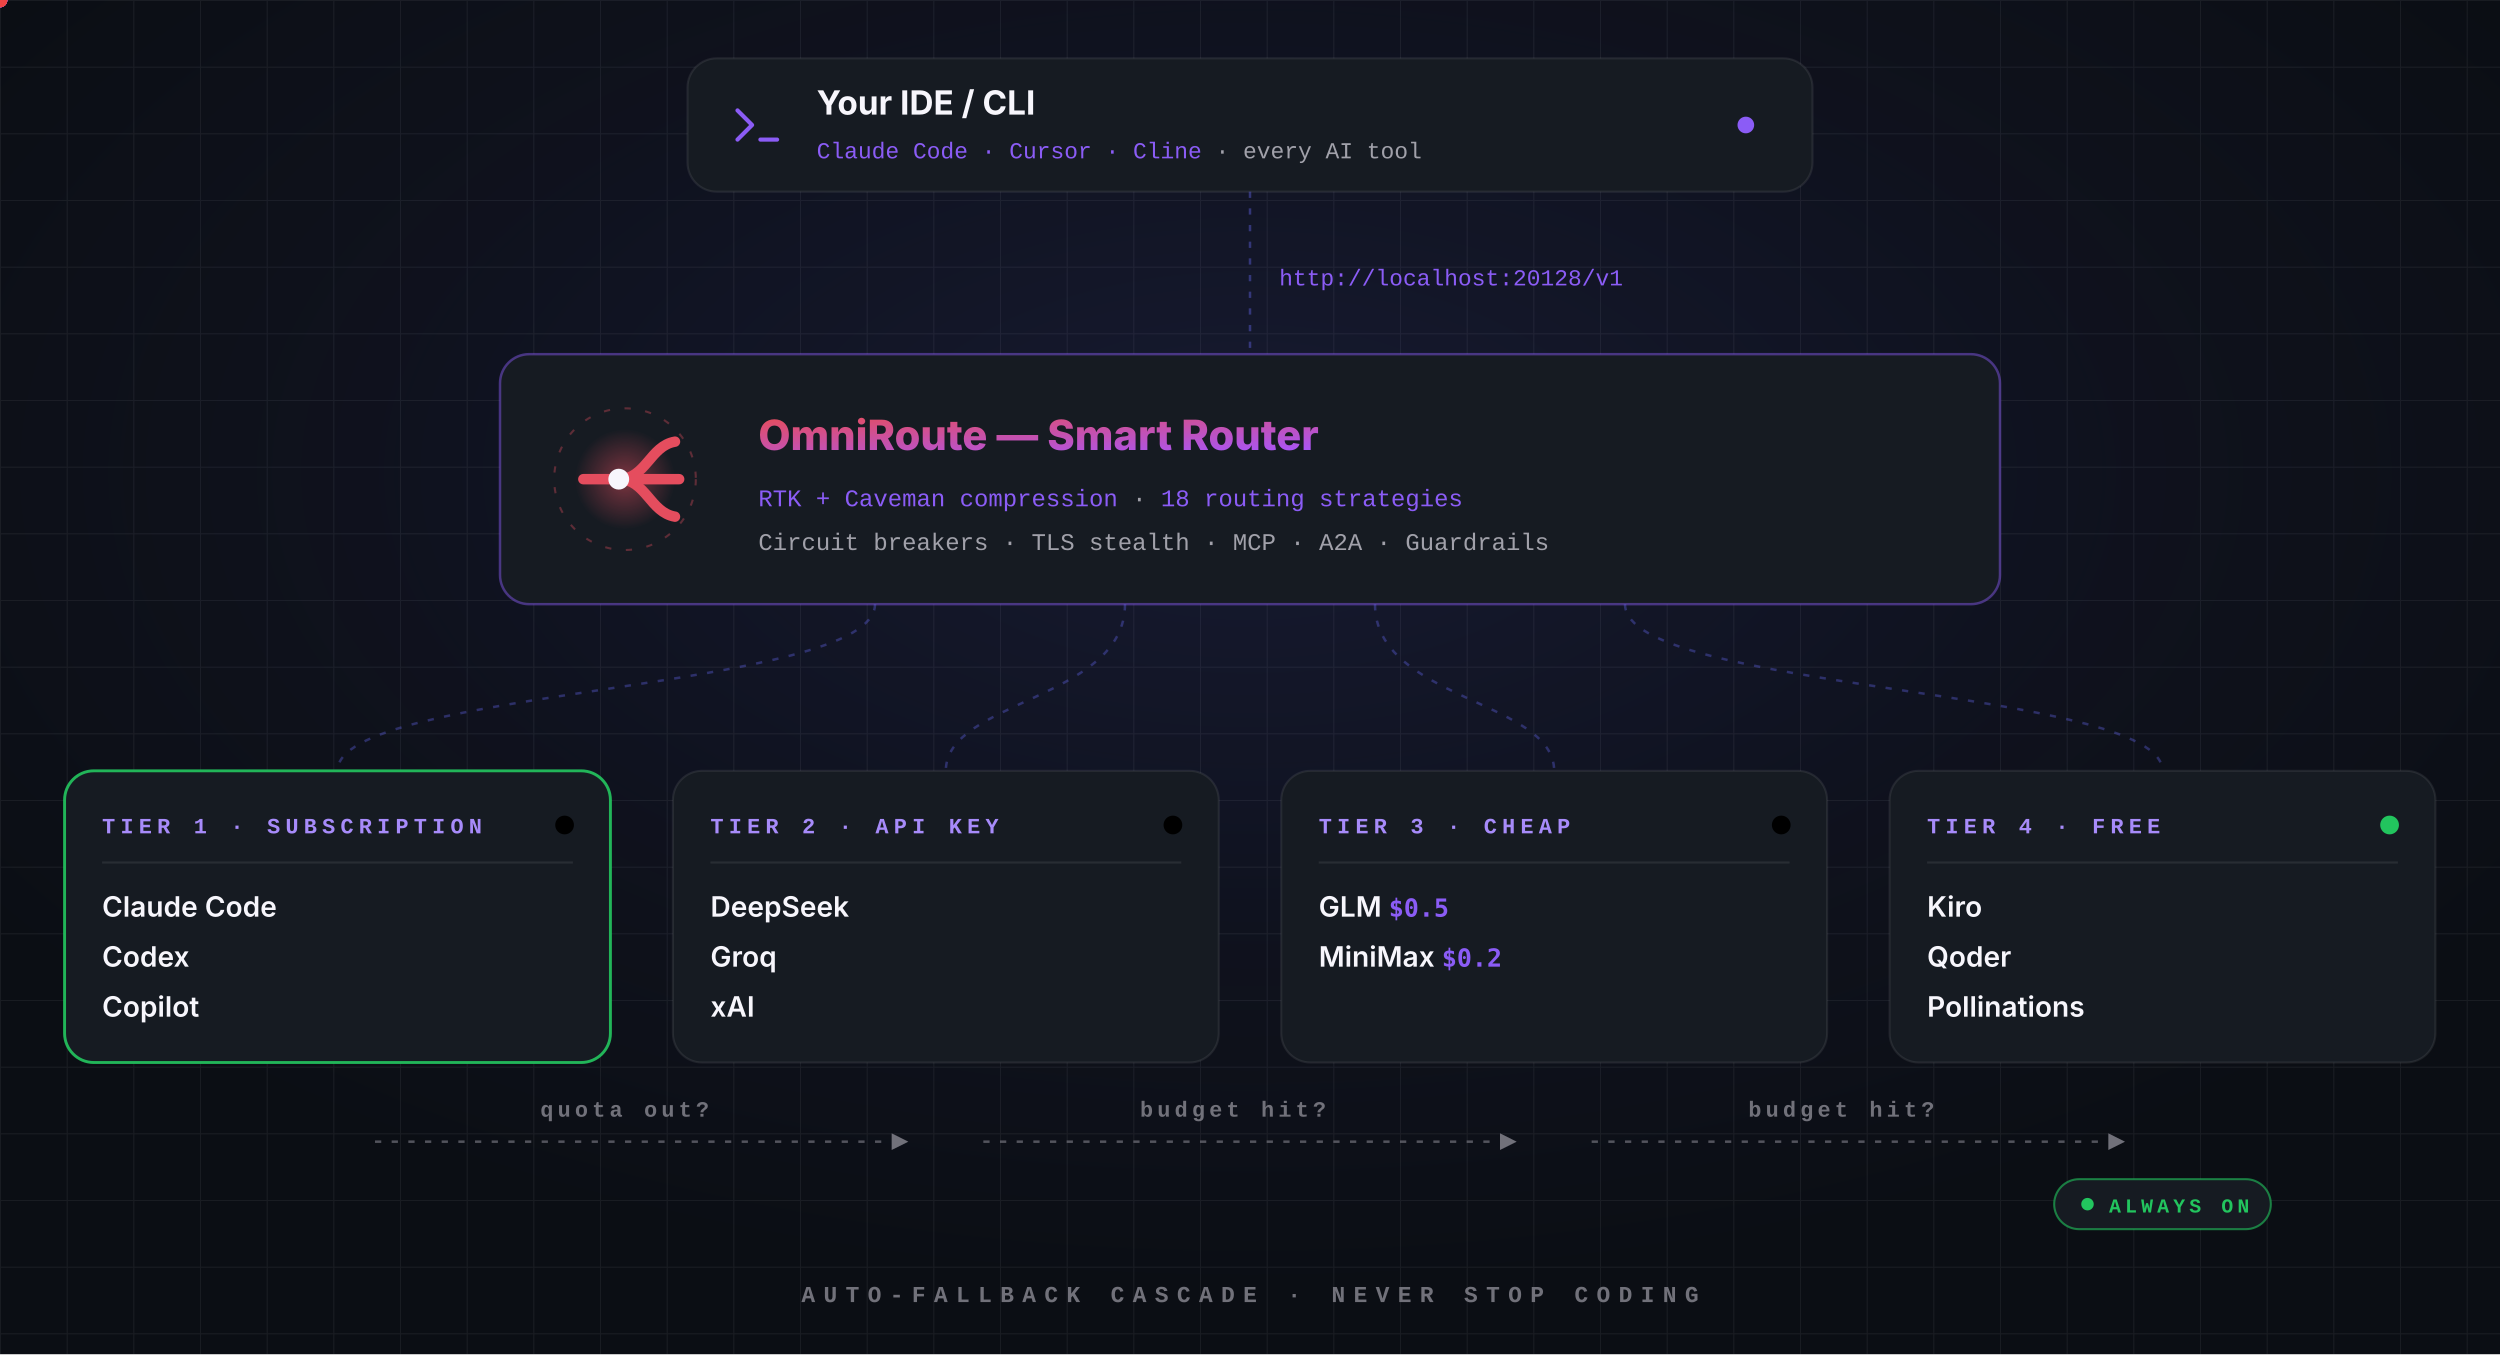
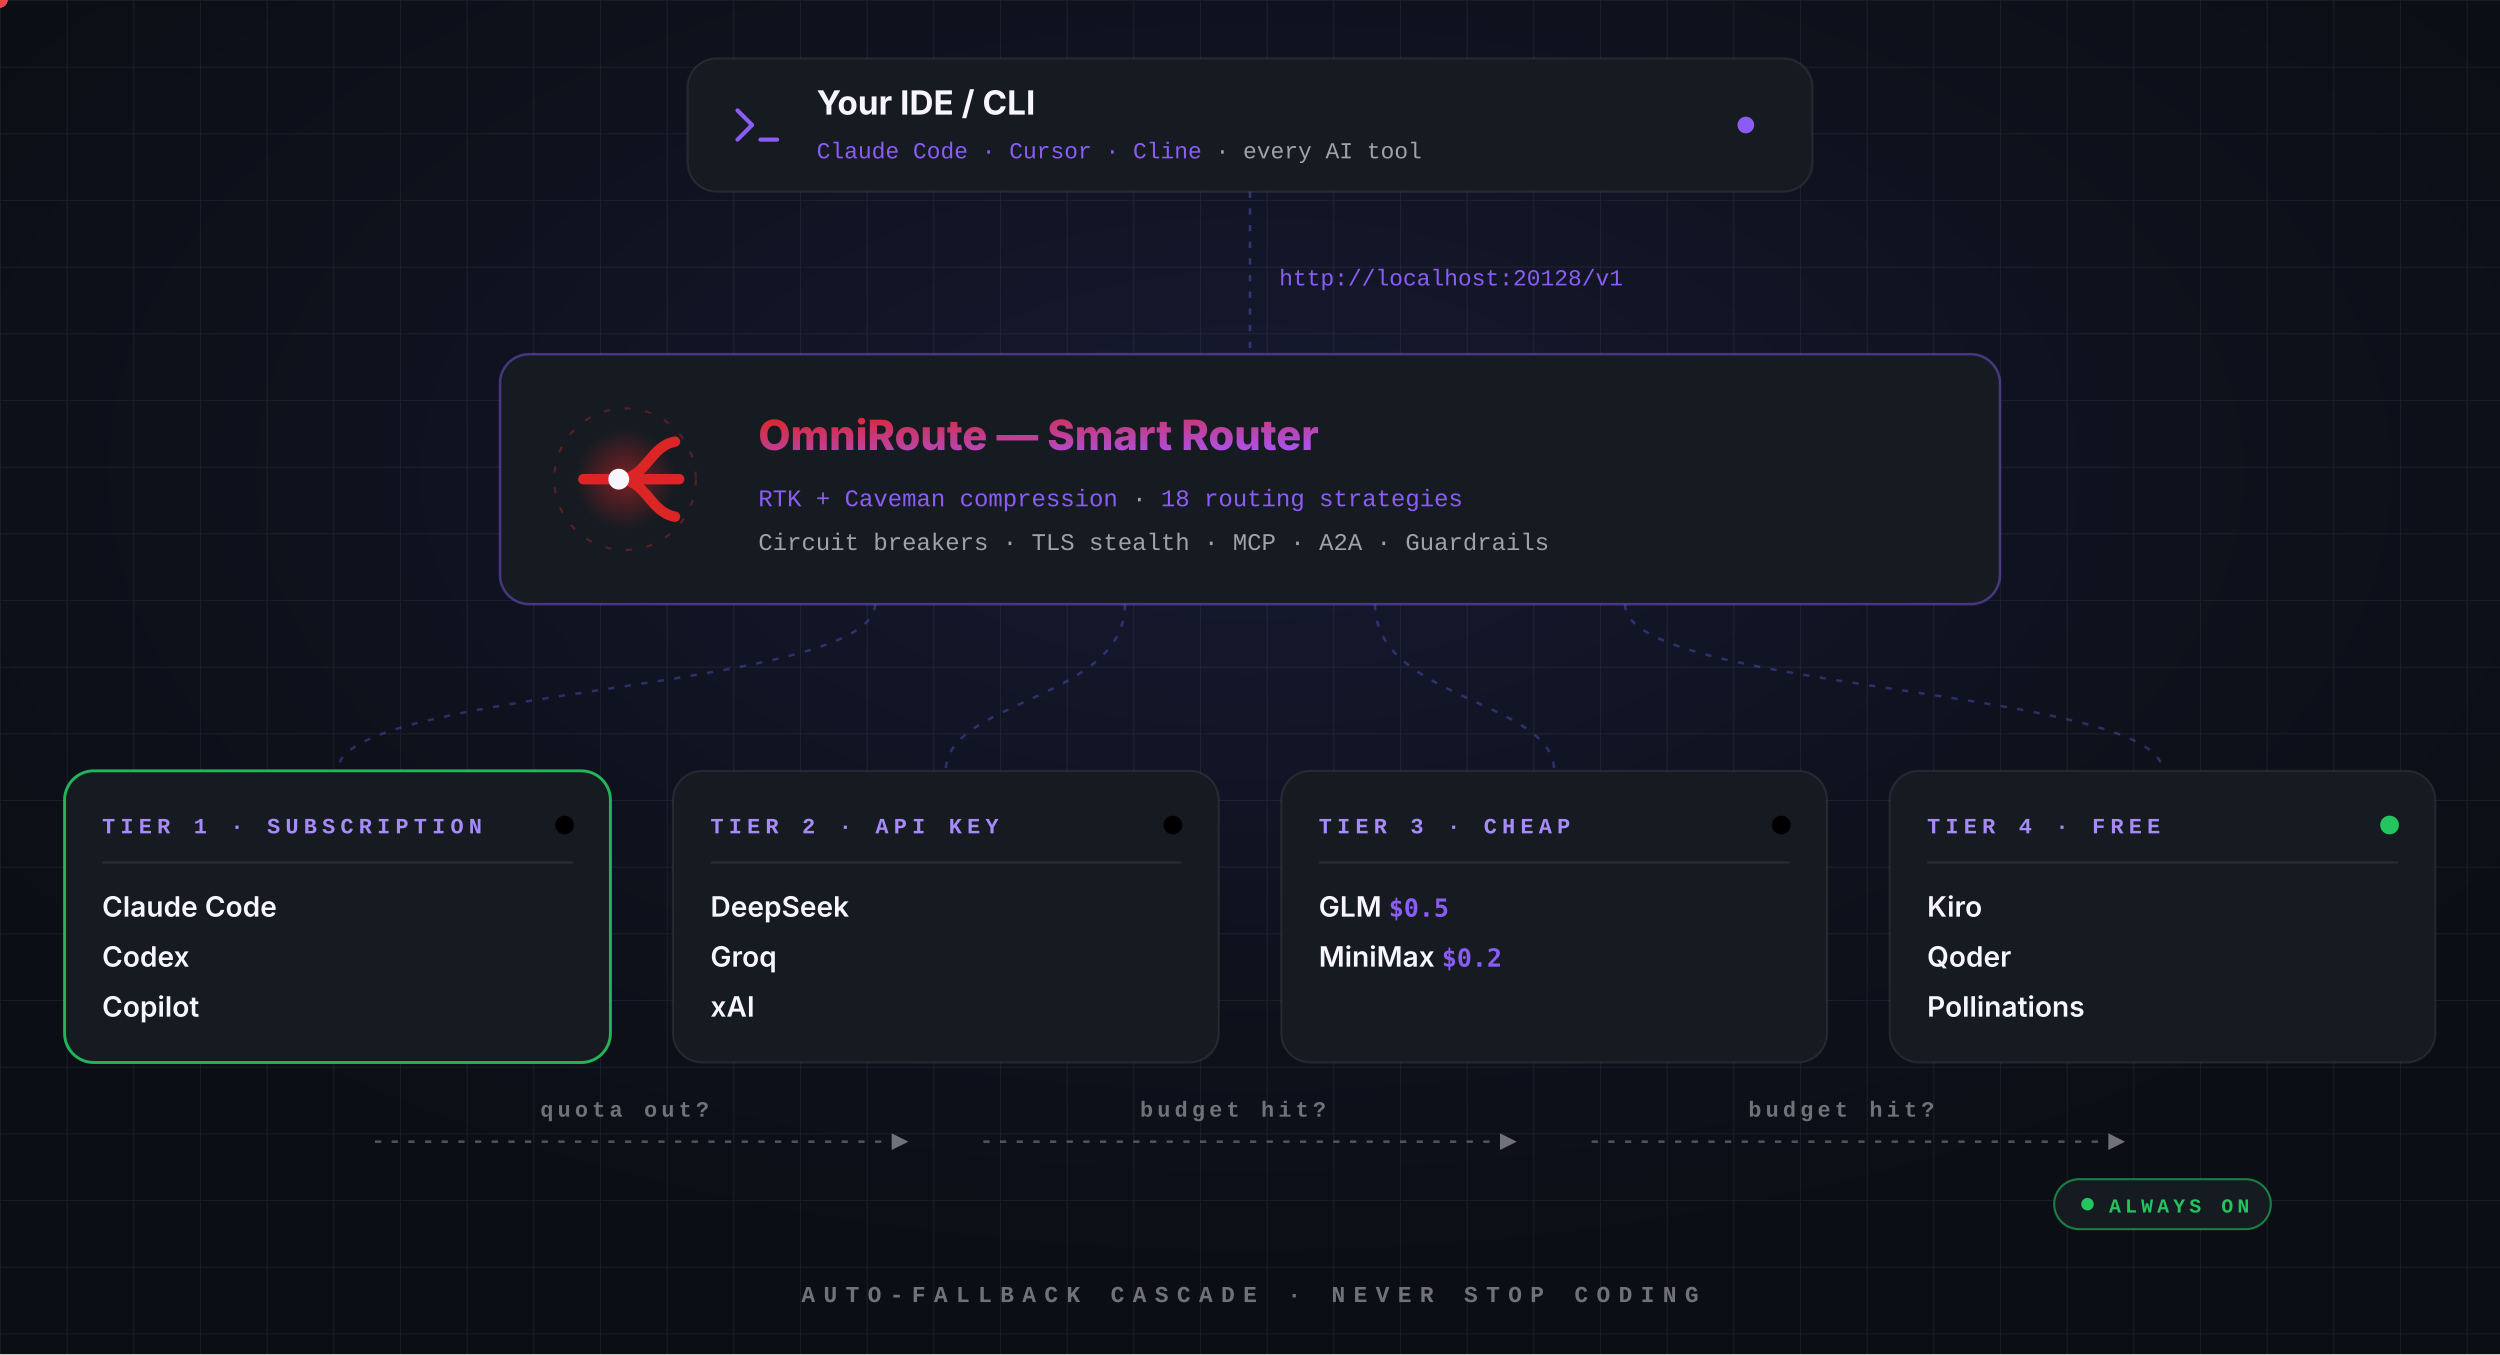
<svg xmlns="http://www.w3.org/2000/svg" viewBox="0 0 1200 650" role="img" aria-label="OmniRoute request flow — auto-fallback cascade across 4 provider tiers">
  <defs>
    <radialGradient id="hubGlow" cx="50%" cy="50%" r="50%">
-       <stop offset="0%" stop-color="#e54d5e" stop-opacity="0.5" />
-       <stop offset="100%" stop-color="#e54d5e" stop-opacity="0" />
+       <stop offset="0%" stop-color="#dc2626" stop-opacity="0.5" />
+       <stop offset="100%" stop-color="#dc2626" stop-opacity="0" />
    </radialGradient>
    <radialGradient id="bgGlow" cx="50%" cy="35%" r="60%">
      <stop offset="0%" stop-color="#6366f1" stop-opacity="0.13" />
      <stop offset="60%" stop-color="#6366f1" stop-opacity="0.04" />
      <stop offset="100%" stop-color="#6366f1" stop-opacity="0" />
    </radialGradient>
    <linearGradient id="cardGrad" x1="0" x2="0" y1="0" y2="1">
      <stop offset="0%" stop-color="#161b22" stop-opacity="1" />
      <stop offset="100%" stop-color="#161b22" stop-opacity="1" />
    </linearGradient>
    <path id="pIn" d="M 600,92 L 600,170" />
    <path id="pT1" d="M 420,290 C 420,332 162,330 162,370" />
    <path id="pT2" d="M 540,290 C 540,336 454,336 454,370" />
    <path id="pT3" d="M 660,290 C 660,336 746,336 746,370" />
    <path id="pT4" d="M 780,290 C 780,332 1038,330 1038,370" />
    <path id="pC1" d="M 180,548 L 428,548" />
    <path id="pC2" d="M 472,548 L 720,548" />
    <path id="pC3" d="M 764,548 L 1012,548" />
    <linearGradient id="gradBrand" x1="0" y1="0" x2="1" y2="1">
-       <stop offset="0%" stop-color="#e54d5e" />
+       <stop offset="0%" stop-color="#dc2626" />
      <stop offset="100%" stop-color="#a855f7" />
    </linearGradient>
    <pattern id="gridPaper" width="32" height="32" patternUnits="userSpaceOnUse">
      <path d="M 32 0 L 0 0 0 32" fill="none" stroke="#ffffff" stroke-opacity="0.06" stroke-width="1" />
    </pattern>
  </defs>
  <rect width="1200" height="650" fill="#0b0e14" />
  <rect width="1200" height="650" fill="url(#gridPaper)" />
  <rect width="1200" height="650" fill="url(#bgGlow)" />
  <rect x="330" y="28" width="540" height="64" rx="14" fill="url(#cardGrad)" stroke="#ffffff" stroke-opacity="0.08" stroke-width="1" />
  <g transform="translate(362, 60)" stroke="#8b5cf6" stroke-width="2" stroke-linecap="round" stroke-linejoin="round" fill="none">
    <path d="M -8 -7 L -1 0 L -8 7" />
    <line x1="3" y1="7" x2="11" y2="7" />
  </g>
  <text x="392" y="55" font-family="Inter, 'Segoe UI', Arial, Helvetica, system-ui, sans-serif" font-size="16" font-weight="700" fill="#F7F6FC">Your IDE / CLI</text>
  <text x="392" y="76" font-family="Consolas, 'Courier New', monospace" font-size="11" fill="#a1a1aa">
    <tspan fill="#8b5cf6">Claude Code · Cursor · Cline</tspan> · every AI tool</text>
  <circle cx="838" cy="60" r="4" fill="#8b5cf6">
    <animate attributeName="opacity" values="1;0.4;1" dur="2.5s" repeatCount="indefinite" />
  </circle>
  <use href="#pIn" stroke="#6366f1" stroke-width="1.2" stroke-dasharray="3 5" opacity="0.4" />
  <text x="614" y="137" font-family="Consolas, 'Courier New', monospace" font-size="11" fill="#8b5cf6">http://localhost:20128/v1</text>
  <g fill="#a78bfa">
    <circle r="3.2">
      <animateMotion dur="1.6s" repeatCount="indefinite" begin="0s">
        <mpath href="#pIn" />
      </animateMotion>
      <animate attributeName="opacity" values="0;1;1;0" dur="1.6s" begin="0s" repeatCount="indefinite" />
    </circle>
    <circle r="3.2">
      <animateMotion dur="1.6s" repeatCount="indefinite" begin="0.55s">
        <mpath href="#pIn" />
      </animateMotion>
      <animate attributeName="opacity" values="0;1;1;0" dur="1.6s" begin="0.55s" repeatCount="indefinite" />
    </circle>
    <circle r="3.2">
      <animateMotion dur="1.6s" repeatCount="indefinite" begin="1.1s">
        <mpath href="#pIn" />
      </animateMotion>
      <animate attributeName="opacity" values="0;1;1;0" dur="1.6s" begin="1.1s" repeatCount="indefinite" />
    </circle>
  </g>
  <rect x="240" y="170" width="720" height="120" rx="14" fill="url(#cardGrad)" stroke="#8b5cf6" stroke-width="1.2" stroke-opacity="0.45" />
  <g transform="translate(258, 188)">
-     <circle cx="42" cy="42" r="34" fill="none" stroke="#e54d5e" stroke-width="1" opacity="0.35" stroke-dasharray="3 7">
+     <circle cx="42" cy="42" r="34" fill="none" stroke="#dc2626" stroke-width="1" opacity="0.35" stroke-dasharray="3 7">
      <animateTransform attributeName="transform" type="rotate" from="0 42 42" to="360 42 42" dur="30s" repeatCount="indefinite" />
    </circle>
    <circle cx="42" cy="42" r="24" fill="url(#hubGlow)">
      <animate attributeName="r" values="22;30;22" dur="3.2s" repeatCount="indefinite" />
    </circle>
-     <g stroke="#e54d5e" stroke-width="5" stroke-linecap="round" fill="none">
+     <g stroke="#dc2626" stroke-width="5" stroke-linecap="round" fill="none">
      <line x1="22" y1="42" x2="38" y2="42" />
      <path d="M 39 42 C 52 42, 54 26, 66 24" />
      <path d="M 39 42 C 54 42, 56 42, 68 42" />
      <path d="M 39 42 C 52 42, 54 58, 66 60" />
    </g>
    <circle cx="39" cy="42" r="5" fill="#f7f6fc">
      <animate attributeName="opacity" values="1;0.7;1" dur="1.8s" repeatCount="indefinite" />
    </circle>
  </g>
  <text x="364" y="216" font-family="Inter, 'Segoe UI', Arial, Helvetica, system-ui, sans-serif" font-size="20" font-weight="800" fill="url(#gradBrand)">OmniRoute — Smart Router</text>
  <text x="364" y="243" font-family="Consolas, 'Courier New', monospace" font-size="11.5" fill="#a1a1aa">
    <tspan fill="#8b5cf6">RTK + Caveman compression</tspan> · <tspan fill="#8b5cf6">18 routing strategies</tspan>
  </text>
  <text x="364" y="264" font-family="Consolas, 'Courier New', monospace" font-size="11.5" fill="#a1a1aa">Circuit breakers · TLS stealth · MCP · A2A · Guardrails</text>
  <g stroke="#6366f1" stroke-width="1.2" fill="none" stroke-dasharray="3 5" opacity="0.35">
    <use href="#pT1" />
    <use href="#pT2" />
    <use href="#pT3" />
    <use href="#pT4" />
  </g>
  <g fill="#8b5cf6">
    <g>
      <animate attributeName="opacity" values="1;1;0;0;1" keyTimes="0;0.23;0.27;0.96;1" dur="16s" repeatCount="indefinite" />
      <circle r="3.5">
        <animateMotion dur="1.4s" repeatCount="indefinite" begin="0s">
          <mpath href="#pT1" />
        </animateMotion>
        <animate attributeName="opacity" values="0;1;1;0" dur="1.4s" begin="0s" repeatCount="indefinite" />
      </circle>
      <circle r="3.5">
        <animateMotion dur="1.4s" repeatCount="indefinite" begin="0.7s">
          <mpath href="#pT1" />
        </animateMotion>
        <animate attributeName="opacity" values="0;1;1;0" dur="1.4s" begin="0.7s" repeatCount="indefinite" />
      </circle>
    </g>
    <g>
      <animate attributeName="opacity" values="0;0;1;1;0;0" keyTimes="0;0.24;0.28;0.48;0.52;1" dur="16s" repeatCount="indefinite" />
      <circle r="3.5">
        <animateMotion dur="1.4s" repeatCount="indefinite" begin="0s">
          <mpath href="#pT2" />
        </animateMotion>
        <animate attributeName="opacity" values="0;1;1;0" dur="1.4s" begin="0s" repeatCount="indefinite" />
      </circle>
      <circle r="3.5">
        <animateMotion dur="1.4s" repeatCount="indefinite" begin="0.7s">
          <mpath href="#pT2" />
        </animateMotion>
        <animate attributeName="opacity" values="0;1;1;0" dur="1.4s" begin="0.7s" repeatCount="indefinite" />
      </circle>
    </g>
    <g>
      <animate attributeName="opacity" values="0;0;1;1;0;0" keyTimes="0;0.49;0.53;0.73;0.77;1" dur="16s" repeatCount="indefinite" />
      <circle r="3.5">
        <animateMotion dur="1.4s" repeatCount="indefinite" begin="0s">
          <mpath href="#pT3" />
        </animateMotion>
        <animate attributeName="opacity" values="0;1;1;0" dur="1.4s" begin="0s" repeatCount="indefinite" />
      </circle>
      <circle r="3.5">
        <animateMotion dur="1.4s" repeatCount="indefinite" begin="0.7s">
          <mpath href="#pT3" />
        </animateMotion>
        <animate attributeName="opacity" values="0;1;1;0" dur="1.4s" begin="0.7s" repeatCount="indefinite" />
      </circle>
    </g>
    <g>
      <animate attributeName="opacity" values="0;0;1;1;0" keyTimes="0;0.74;0.78;0.985;1" dur="16s" repeatCount="indefinite" />
      <circle r="3.5">
        <animateMotion dur="1.4s" repeatCount="indefinite" begin="0s">
          <mpath href="#pT4" />
        </animateMotion>
        <animate attributeName="opacity" values="0;1;1;0" dur="1.4s" begin="0s" repeatCount="indefinite" />
      </circle>
      <circle r="3.5">
        <animateMotion dur="1.4s" repeatCount="indefinite" begin="0.7s">
          <mpath href="#pT4" />
        </animateMotion>
        <animate attributeName="opacity" values="0;1;1;0" dur="1.4s" begin="0.7s" repeatCount="indefinite" />
      </circle>
    </g>
  </g>
  <g transform="translate(31, 370)">
    <rect width="262" height="140" rx="14" fill="url(#cardGrad)" stroke="#ffffff" stroke-opacity="0.08" stroke-width="1" />
    <rect width="262" height="140" rx="14" fill="none" stroke="#22c55e" stroke-width="1.4" stroke-opacity="0.9">
      <animate attributeName="stroke-opacity" values="0.9;0.9;0;0;0.9" keyTimes="0;0.23;0.27;0.96;1" dur="16s" repeatCount="indefinite" />
    </rect>
    <text x="18" y="30" font-family="Consolas, 'Courier New', monospace" font-size="10.5" letter-spacing="2.5" font-weight="700" fill="#a78bfa">TIER 1 · SUBSCRIPTION</text>
    <circle cx="240" cy="26" r="4.5">
      <animate attributeName="fill" values="#22c55e;#22c55e;#ef4444;#ef4444;#22c55e" keyTimes="0;0.23;0.28;0.985;1" dur="16s" repeatCount="indefinite" />
      <animate attributeName="opacity" values="1;0.45;1" dur="1.8s" repeatCount="indefinite" />
    </circle>
    <line x1="18" y1="44" x2="244" y2="44" stroke="#ffffff" stroke-opacity="0.08" stroke-width="1" />
    <g font-family="Inter, 'Segoe UI', Arial, Helvetica, system-ui, sans-serif" font-size="13.5" font-weight="600" fill="#F7F6FC">
      <text x="18" y="70">Claude Code</text>
      <text x="18" y="94">Codex</text>
      <text x="18" y="118">Copilot</text>
    </g>
  </g>
  <g transform="translate(323, 370)">
    <rect width="262" height="140" rx="14" fill="url(#cardGrad)" stroke="#ffffff" stroke-opacity="0.08" stroke-width="1" />
    <rect width="262" height="140" rx="14" fill="none" stroke="#22c55e" stroke-width="1.4" stroke-opacity="0">
      <animate attributeName="stroke-opacity" values="0;0;0.9;0.9;0;0" keyTimes="0;0.24;0.28;0.48;0.52;1" dur="16s" repeatCount="indefinite" />
    </rect>
    <text x="18" y="30" font-family="Consolas, 'Courier New', monospace" font-size="10.5" letter-spacing="2.5" font-weight="700" fill="#a78bfa">TIER 2 · API KEY</text>
    <circle cx="240" cy="26" r="4.5">
      <animate attributeName="fill" values="#71717a;#71717a;#22c55e;#22c55e;#ef4444;#ef4444;#71717a" keyTimes="0;0.24;0.28;0.48;0.53;0.985;1" dur="16s" repeatCount="indefinite" />
      <animate attributeName="opacity" values="1;0.5;1" dur="1.8s" repeatCount="indefinite" />
    </circle>
    <line x1="18" y1="44" x2="244" y2="44" stroke="#ffffff" stroke-opacity="0.08" stroke-width="1" />
    <g font-family="Inter, 'Segoe UI', Arial, Helvetica, system-ui, sans-serif" font-size="13.5" font-weight="600" fill="#F7F6FC">
      <text x="18" y="70">DeepSeek</text>
      <text x="18" y="94">Groq</text>
      <text x="18" y="118">xAI</text>
    </g>
  </g>
  <g transform="translate(615, 370)">
    <rect width="262" height="140" rx="14" fill="url(#cardGrad)" stroke="#ffffff" stroke-opacity="0.08" stroke-width="1" />
    <rect width="262" height="140" rx="14" fill="none" stroke="#22c55e" stroke-width="1.4" stroke-opacity="0">
      <animate attributeName="stroke-opacity" values="0;0;0.9;0.9;0;0" keyTimes="0;0.49;0.53;0.73;0.77;1" dur="16s" repeatCount="indefinite" />
    </rect>
    <text x="18" y="30" font-family="Consolas, 'Courier New', monospace" font-size="10.5" letter-spacing="2.5" font-weight="700" fill="#a78bfa">TIER 3 · CHEAP</text>
    <circle cx="240" cy="26" r="4.5">
      <animate attributeName="fill" values="#71717a;#71717a;#22c55e;#22c55e;#ef4444;#ef4444;#71717a" keyTimes="0;0.49;0.53;0.73;0.78;0.985;1" dur="16s" repeatCount="indefinite" />
      <animate attributeName="opacity" values="1;0.5;1" dur="1.8s" repeatCount="indefinite" />
    </circle>
    <line x1="18" y1="44" x2="244" y2="44" stroke="#ffffff" stroke-opacity="0.08" stroke-width="1" />
    <g font-family="Inter, 'Segoe UI', Arial, Helvetica, system-ui, sans-serif" font-size="13.5" font-weight="600" fill="#F7F6FC">
      <text x="18" y="70">GLM <tspan font-family="Consolas, monospace" font-size="12" fill="#8b5cf6">$0.5</tspan>
      </text>
      <text x="18" y="94">MiniMax <tspan font-family="Consolas, monospace" font-size="12" fill="#8b5cf6">$0.2</tspan>
      </text>
    </g>
  </g>
  <g transform="translate(907, 370)">
    <rect width="262" height="140" rx="14" fill="url(#cardGrad)" stroke="#ffffff" stroke-opacity="0.08" stroke-width="1" />
    <rect width="262" height="140" rx="14" fill="none" stroke="#22c55e" stroke-width="1.4" stroke-opacity="0">
      <animate attributeName="stroke-opacity" values="0;0;0.9;0.9;0" keyTimes="0;0.74;0.78;0.985;1" dur="16s" repeatCount="indefinite" />
    </rect>
    <text x="18" y="30" font-family="Consolas, 'Courier New', monospace" font-size="10.5" letter-spacing="2.5" font-weight="700" fill="#a78bfa">TIER 4 · FREE</text>
    <circle cx="240" cy="26" r="4.5" fill="#22c55e">
      <animate attributeName="opacity" values="1;0.45;1" dur="1.8s" repeatCount="indefinite" />
    </circle>
    <line x1="18" y1="44" x2="244" y2="44" stroke="#ffffff" stroke-opacity="0.08" stroke-width="1" />
    <g font-family="Inter, 'Segoe UI', Arial, Helvetica, system-ui, sans-serif" font-size="13.5" font-weight="600" fill="#F7F6FC">
      <text x="18" y="70">Kiro</text>
      <text x="18" y="94">Qoder</text>
      <text x="18" y="118">Pollinations</text>
    </g>
  </g>
  <g stroke="#71717a" stroke-width="1.2" fill="none" stroke-dasharray="3 5" opacity="0.7">
    <use href="#pC1" />
    <use href="#pC2" />
    <use href="#pC3" />
  </g>
  <polygon points="428,544 436,548 428,552" fill="#71717a" />
  <polygon points="720,544 728,548 720,552" fill="#71717a" />
  <polygon points="1012,544 1020,548 1012,552" fill="#71717a" />
  <text x="304" y="536" font-family="Consolas, 'Courier New', monospace" font-size="10.5" letter-spacing="2" font-weight="700" fill="#71717a" text-anchor="middle">
    quota out?
    <animate attributeName="fill" values="#71717a;#71717a;#ef4444;#ef4444;#71717a;#71717a" keyTimes="0;0.21;0.23;0.29;0.32;1" dur="16s" repeatCount="indefinite" />
  </text>
  <text x="596" y="536" font-family="Consolas, 'Courier New', monospace" font-size="10.5" letter-spacing="2" font-weight="700" fill="#71717a" text-anchor="middle">
    budget hit?
    <animate attributeName="fill" values="#71717a;#71717a;#ef4444;#ef4444;#71717a;#71717a" keyTimes="0;0.46;0.48;0.54;0.57;1" dur="16s" repeatCount="indefinite" />
  </text>
  <text x="888" y="536" font-family="Consolas, 'Courier New', monospace" font-size="10.5" letter-spacing="2" font-weight="700" fill="#71717a" text-anchor="middle">
    budget hit?
    <animate attributeName="fill" values="#71717a;#71717a;#ef4444;#ef4444;#71717a;#71717a" keyTimes="0;0.71;0.73;0.79;0.82;1" dur="16s" repeatCount="indefinite" />
  </text>
  <circle r="3.5" fill="#ef4444">
    <animateMotion dur="16s" repeatCount="indefinite" calcMode="linear" keyPoints="0;0;1;1" keyTimes="0;0.235;0.27;1">
      <mpath href="#pC1" />
    </animateMotion>
    <animate attributeName="opacity" values="0;0;1;1;0;0" keyTimes="0;0.235;0.245;0.265;0.275;1" dur="16s" repeatCount="indefinite" />
  </circle>
  <circle r="3.5" fill="#ef4444">
    <animateMotion dur="16s" repeatCount="indefinite" calcMode="linear" keyPoints="0;0;1;1" keyTimes="0;0.485;0.52;1">
      <mpath href="#pC2" />
    </animateMotion>
    <animate attributeName="opacity" values="0;0;1;1;0;0" keyTimes="0;0.485;0.495;0.515;0.525;1" dur="16s" repeatCount="indefinite" />
  </circle>
  <circle r="3.5" fill="#ef4444">
    <animateMotion dur="16s" repeatCount="indefinite" calcMode="linear" keyPoints="0;0;1;1" keyTimes="0;0.735;0.77;1">
      <mpath href="#pC3" />
    </animateMotion>
    <animate attributeName="opacity" values="0;0;1;1;0;0" keyTimes="0;0.735;0.745;0.765;0.775;1" dur="16s" repeatCount="indefinite" />
  </circle>
  <g transform="translate(986, 566)">
    <rect width="104" height="24" rx="12" fill="#161b22" stroke="#22c55e" stroke-width="1" stroke-opacity="0.6" />
    <circle cx="16" cy="12" r="3" fill="#22c55e">
      <animate attributeName="opacity" values="1;0.35;1" dur="1.6s" repeatCount="indefinite" />
    </circle>
    <text x="60" y="16" text-anchor="middle" font-family="Consolas, 'Courier New', monospace" font-size="9.5" letter-spacing="2" font-weight="700" fill="#22c55e">ALWAYS ON</text>
  </g>
  <text x="600" y="625" font-family="Consolas, 'Courier New', monospace" font-size="11" letter-spacing="4" font-weight="700" fill="#71717a" text-anchor="middle">AUTO-FALLBACK CASCADE · NEVER STOP CODING</text>
</svg>
